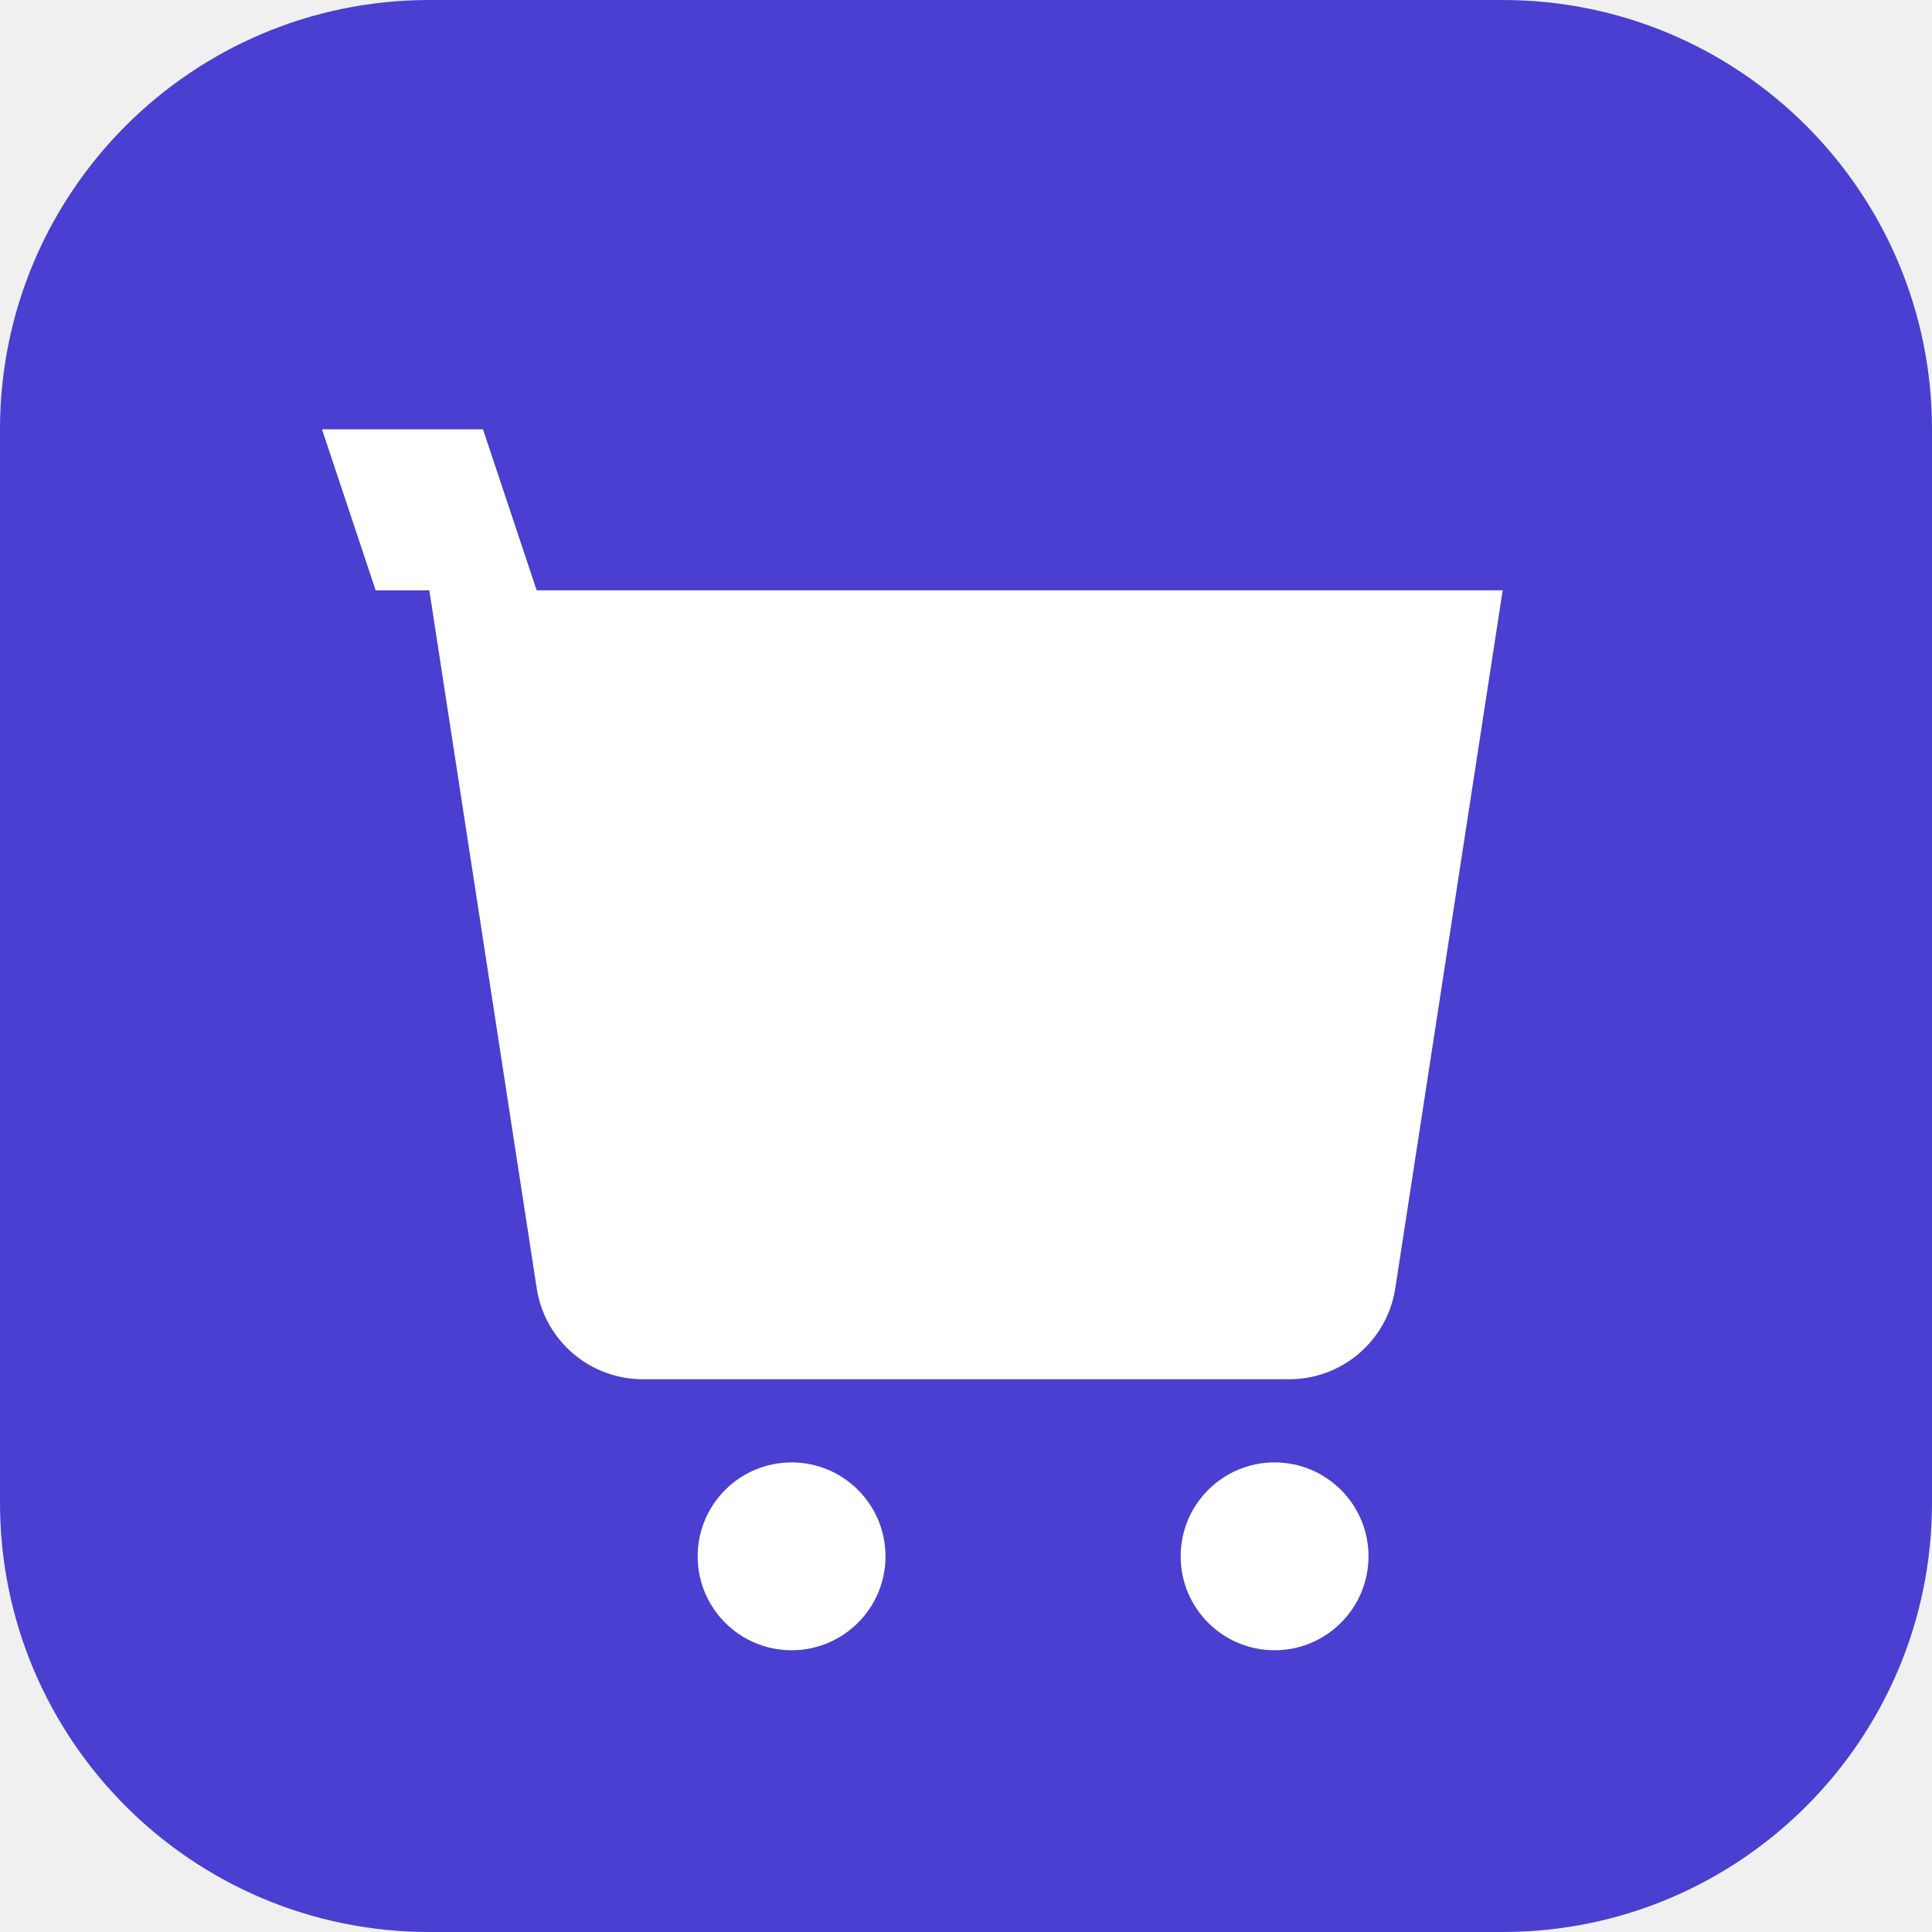
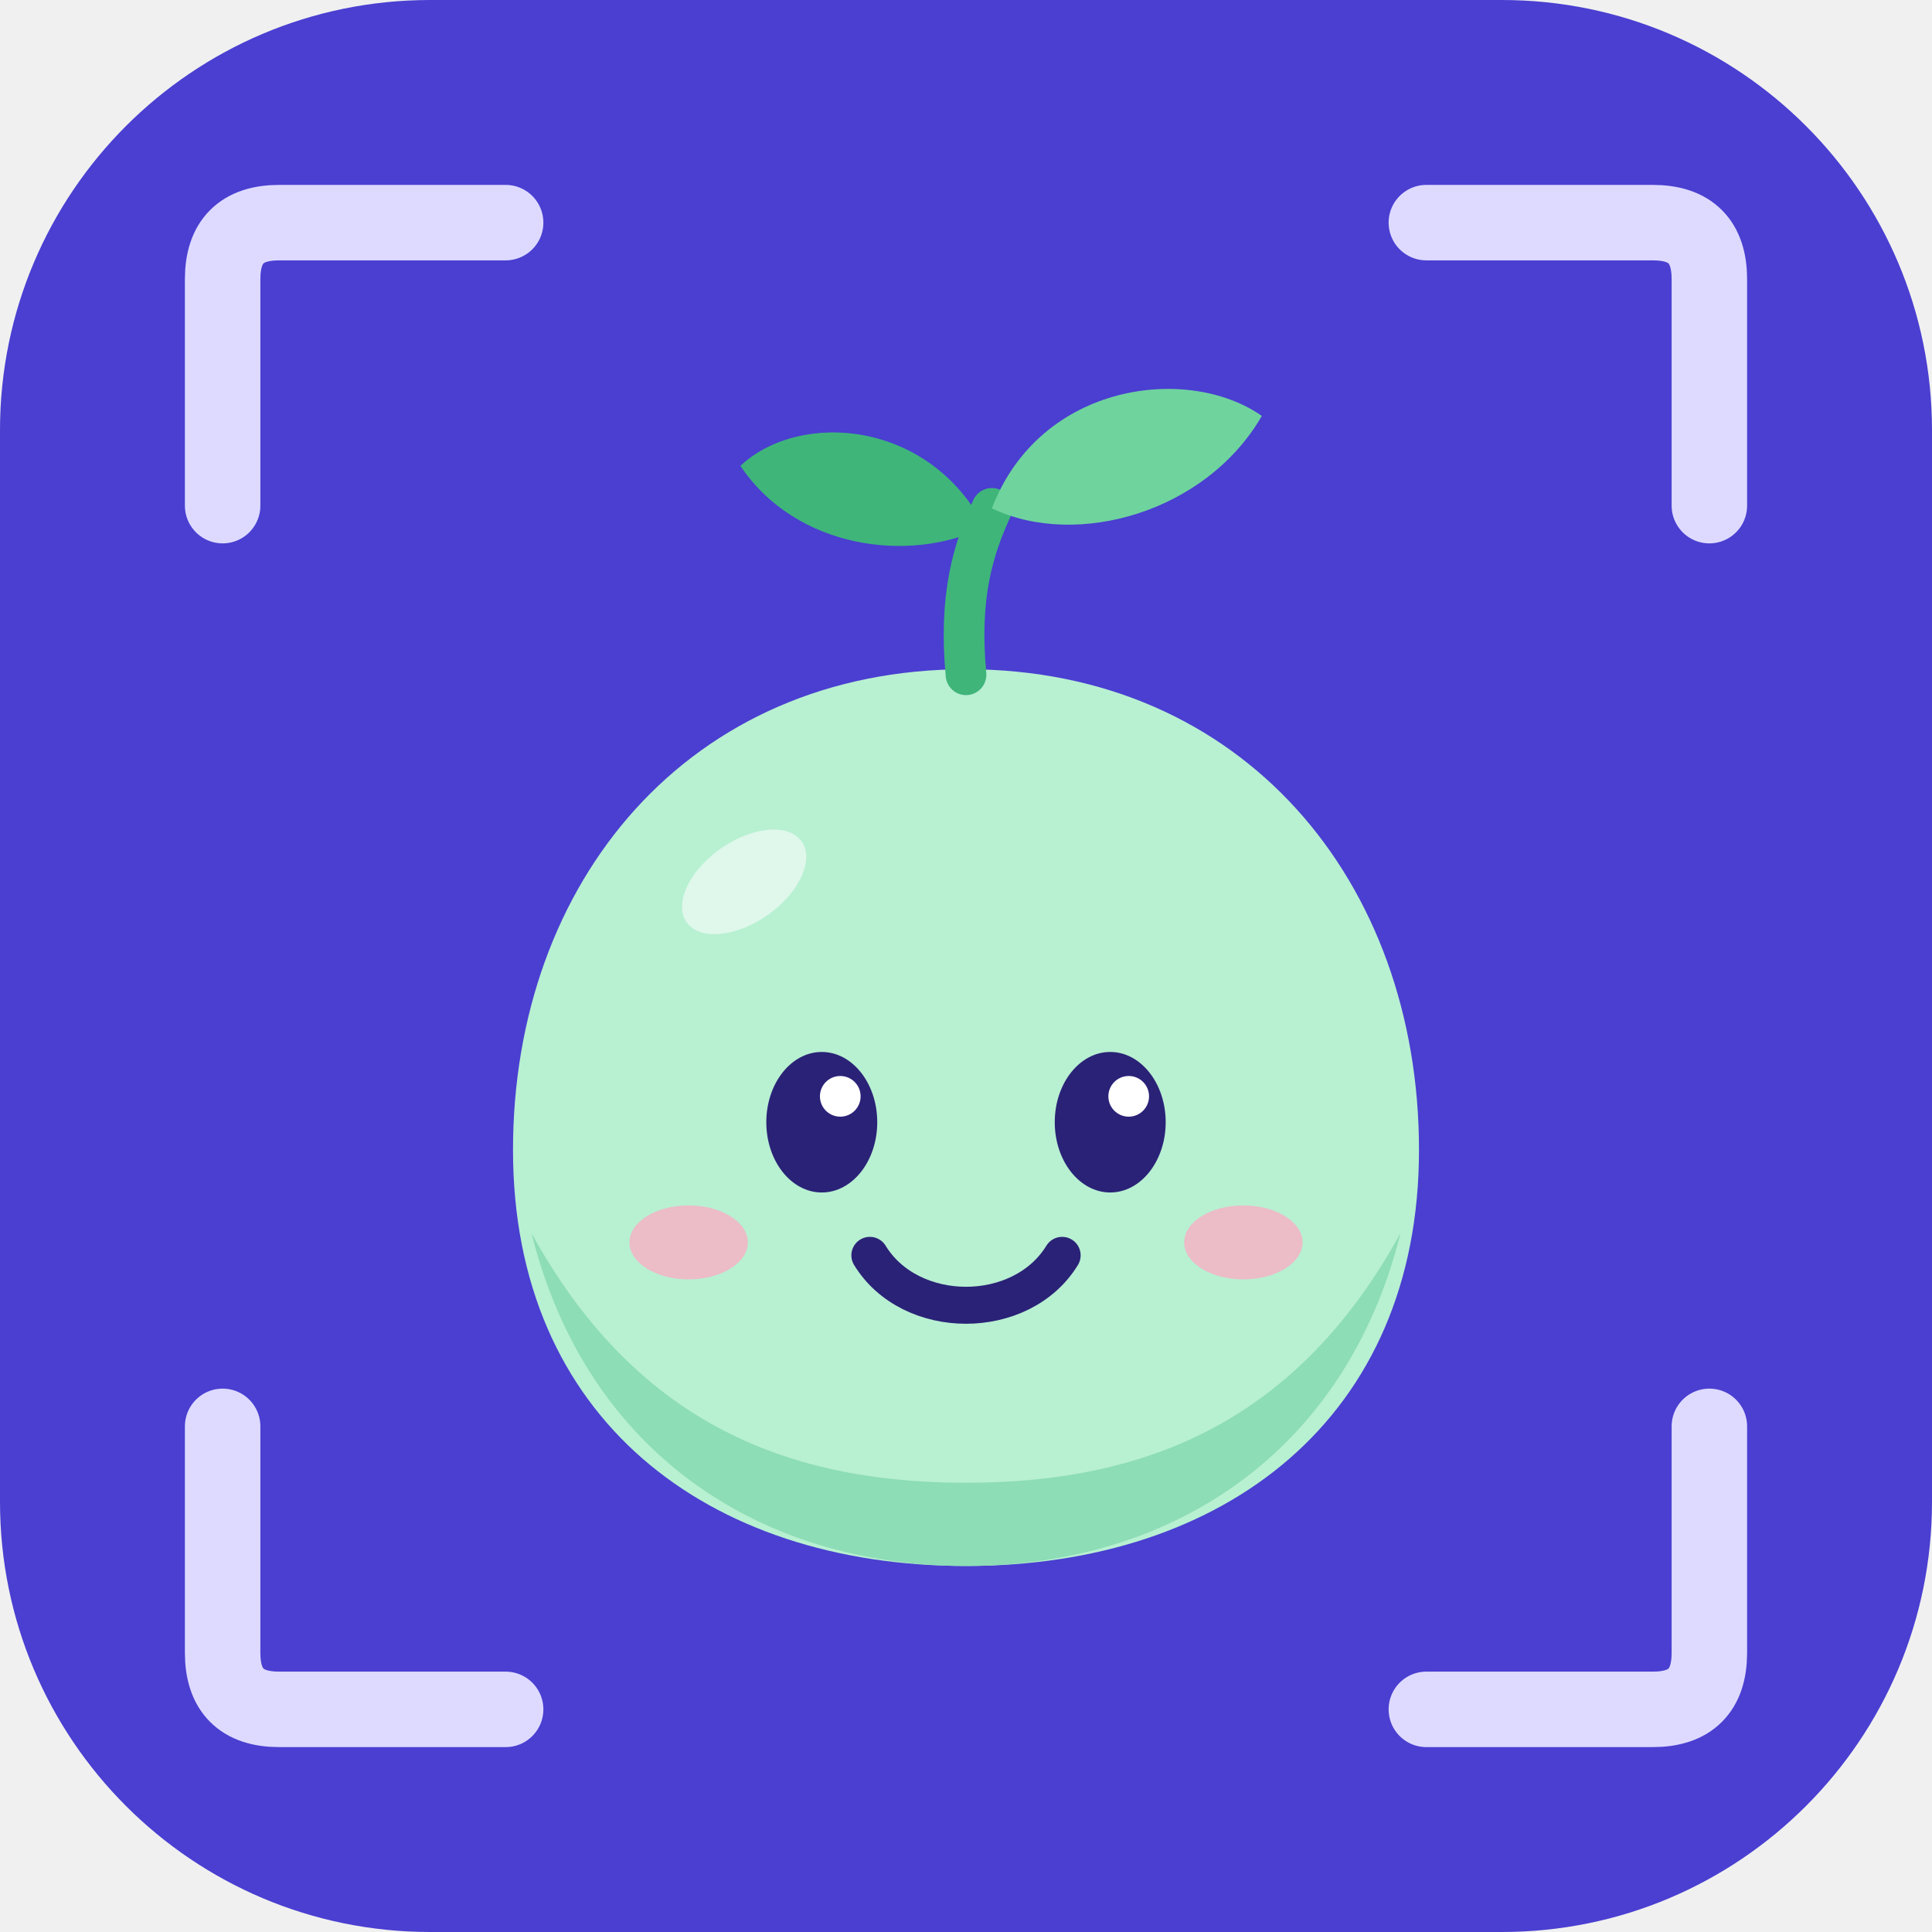
- <svg xmlns="http://www.w3.org/2000/svg" viewBox="18 18 72 72">
-   <rect x="18" y="18" width="72" height="72" rx="16" fill="#4A3FD1" />
-   <path fill="#FFFFFF" d="M34,40h40l-4,26a4,4 0 0,1 -4,3.4H42a4,4 0 0,1 -4,-3.4L34,40zM30,34h6l2,6h-6zM44,76a3.5,3.5 0 1,0 7,0a3.5,3.5 0 1,0 -7,0zM62,76a3.5,3.5 0 1,0 7,0a3.5,3.5 0 1,0 -7,0z" />
+ <svg xmlns="http://www.w3.org/2000/svg" viewBox="0 0 1024 1024">
+   <rect width="1024" height="1024" rx="228" fill="#4A3FD1" />
+   <g fill="none" stroke="#DEDAFF" stroke-width="40" stroke-linecap="round" stroke-linejoin="round">
+     <path d="M118 268 V148 Q118 118 148 118 H268" />
+     <path d="M756 118 H876 Q906 118 906 148 V268" />
+     <path d="M906 756 V876 Q906 906 876 906 H756" />
+     <path d="M268 906 H148 Q118 906 118 876 V756" />
+   </g>
+   <path d="M512.0 354.7 C659.0 354.7 752.1 467.4 752.1 609.5 C752.1 751.6 649.2 830.0 512.0 830.0 C374.8 830.0 271.9 751.6 271.9 609.5 C271.9 467.4 365.0 354.7 512.0 354.7 Z" fill="#B8F0D2" />
+   <path d="M281.7 653.6 C311.1 771.2 404.2 830.0 512.0 830.0 C619.8 830.0 712.9 771.2 742.3 653.6 C688.4 751.6 610.0 785.9 512.0 785.9 C414.0 785.9 335.6 751.6 281.7 653.6 Z" fill="#8DDDB6" />
+   <ellipse cx="394.4" cy="467.4" rx="37.24" ry="21.56" fill="#FFFFFF" opacity="0.55" transform="rotate(-35 394.4 467.4)" />
+   <path d="M512.0 357.64 C508.08 315.5 515.92 291.0 525.72 269.44" fill="none" stroke="#3FB57A" stroke-width="21.56" stroke-linecap="round" />
+   <path d="M525.72 269.44 C551.2 202.8 629.6 193.0 668.8 220.44 C639.4 271.4 570.8 291.0 525.72 269.44 Z" fill="#6FD39E" />
+   <path d="M521.8 279.24 C492.4 222.4 423.8 217.5 392.44 246.9 C421.84 291.0 482.6 298.84 521.8 279.24 Z" fill="#3FB57A" />
+   <ellipse cx="435.56" cy="594.8" rx="29.4" ry="37.24" fill="#2A2277" />
+   <ellipse cx="588.44" cy="594.8" rx="29.4" ry="37.24" fill="#2A2277" />
+   <circle cx="445.36" cy="581.08" r="10.78" fill="#FFFFFF" />
+   <circle cx="598.24" cy="581.08" r="10.78" fill="#FFFFFF" />
+   <path d="M461.04 665.36 C482.6 700.64 541.4 700.64 562.96 665.36" fill="none" stroke="#2A2277" stroke-width="19.6" stroke-linecap="round" />
+   <ellipse cx="365.0" cy="658.5" rx="31.36" ry="19.6" fill="#F6B3C6" opacity="0.85" />
+   <ellipse cx="659.0" cy="658.5" rx="31.36" ry="19.6" fill="#F6B3C6" opacity="0.85" />
</svg>
